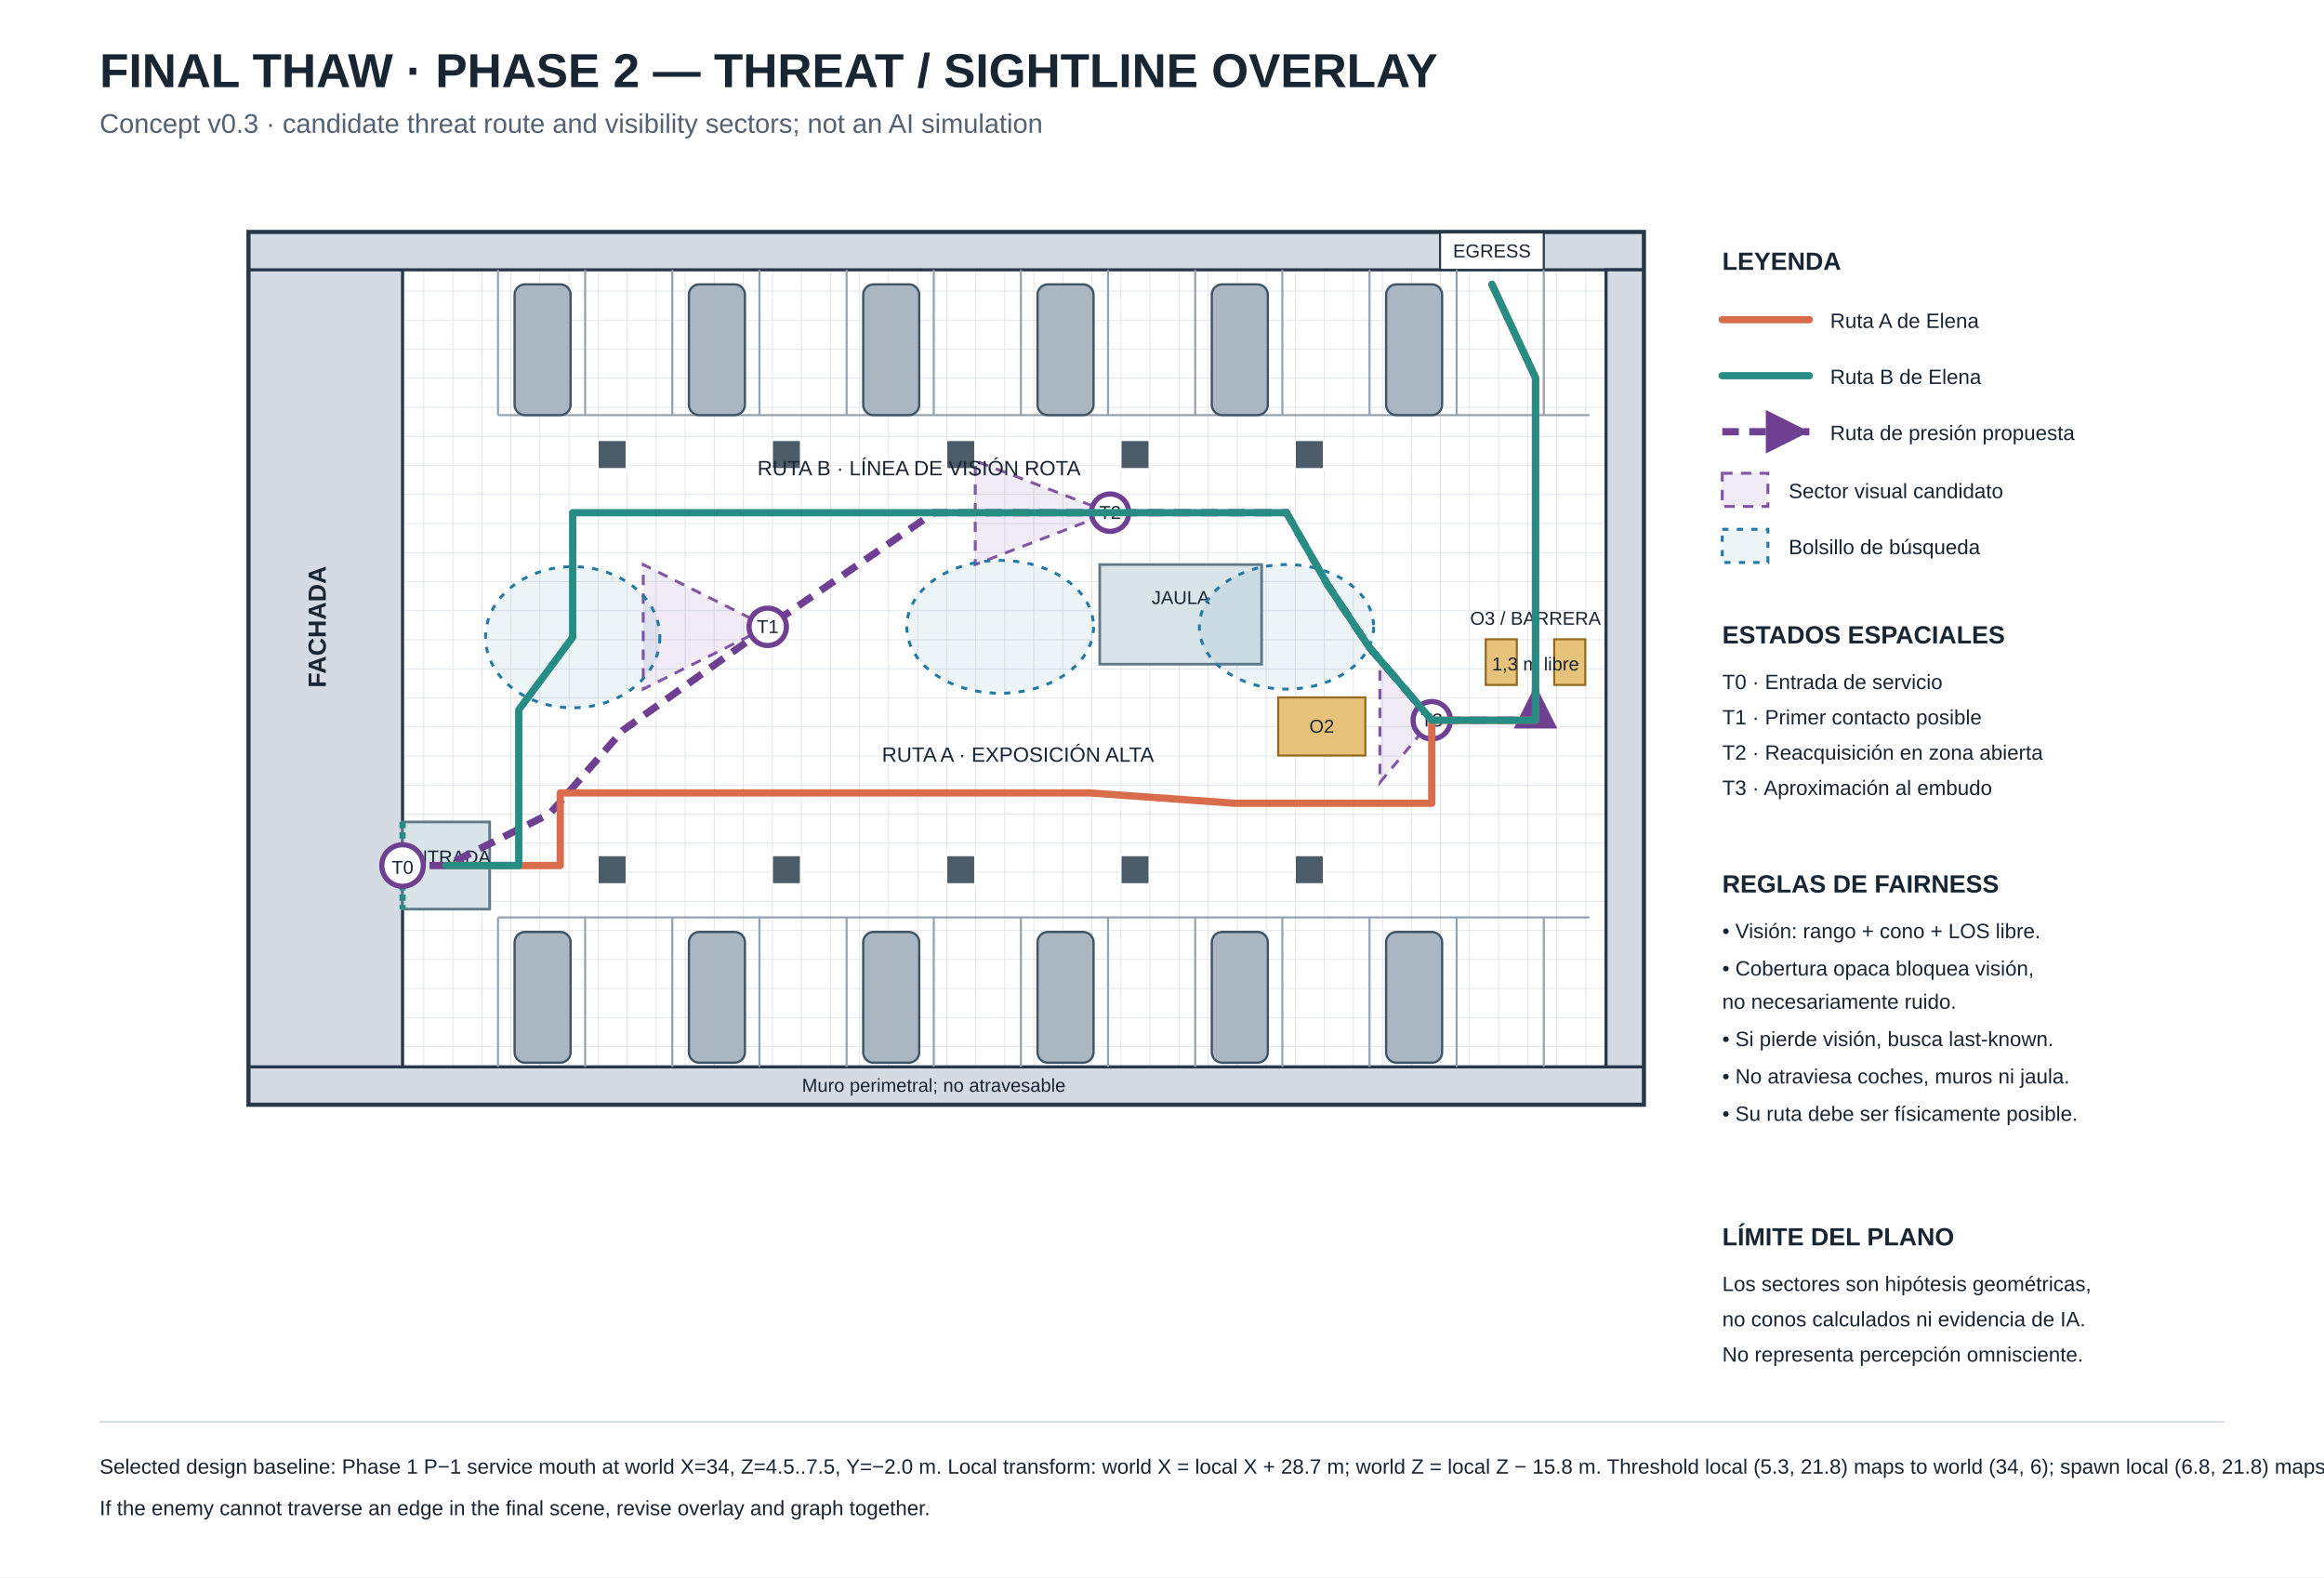
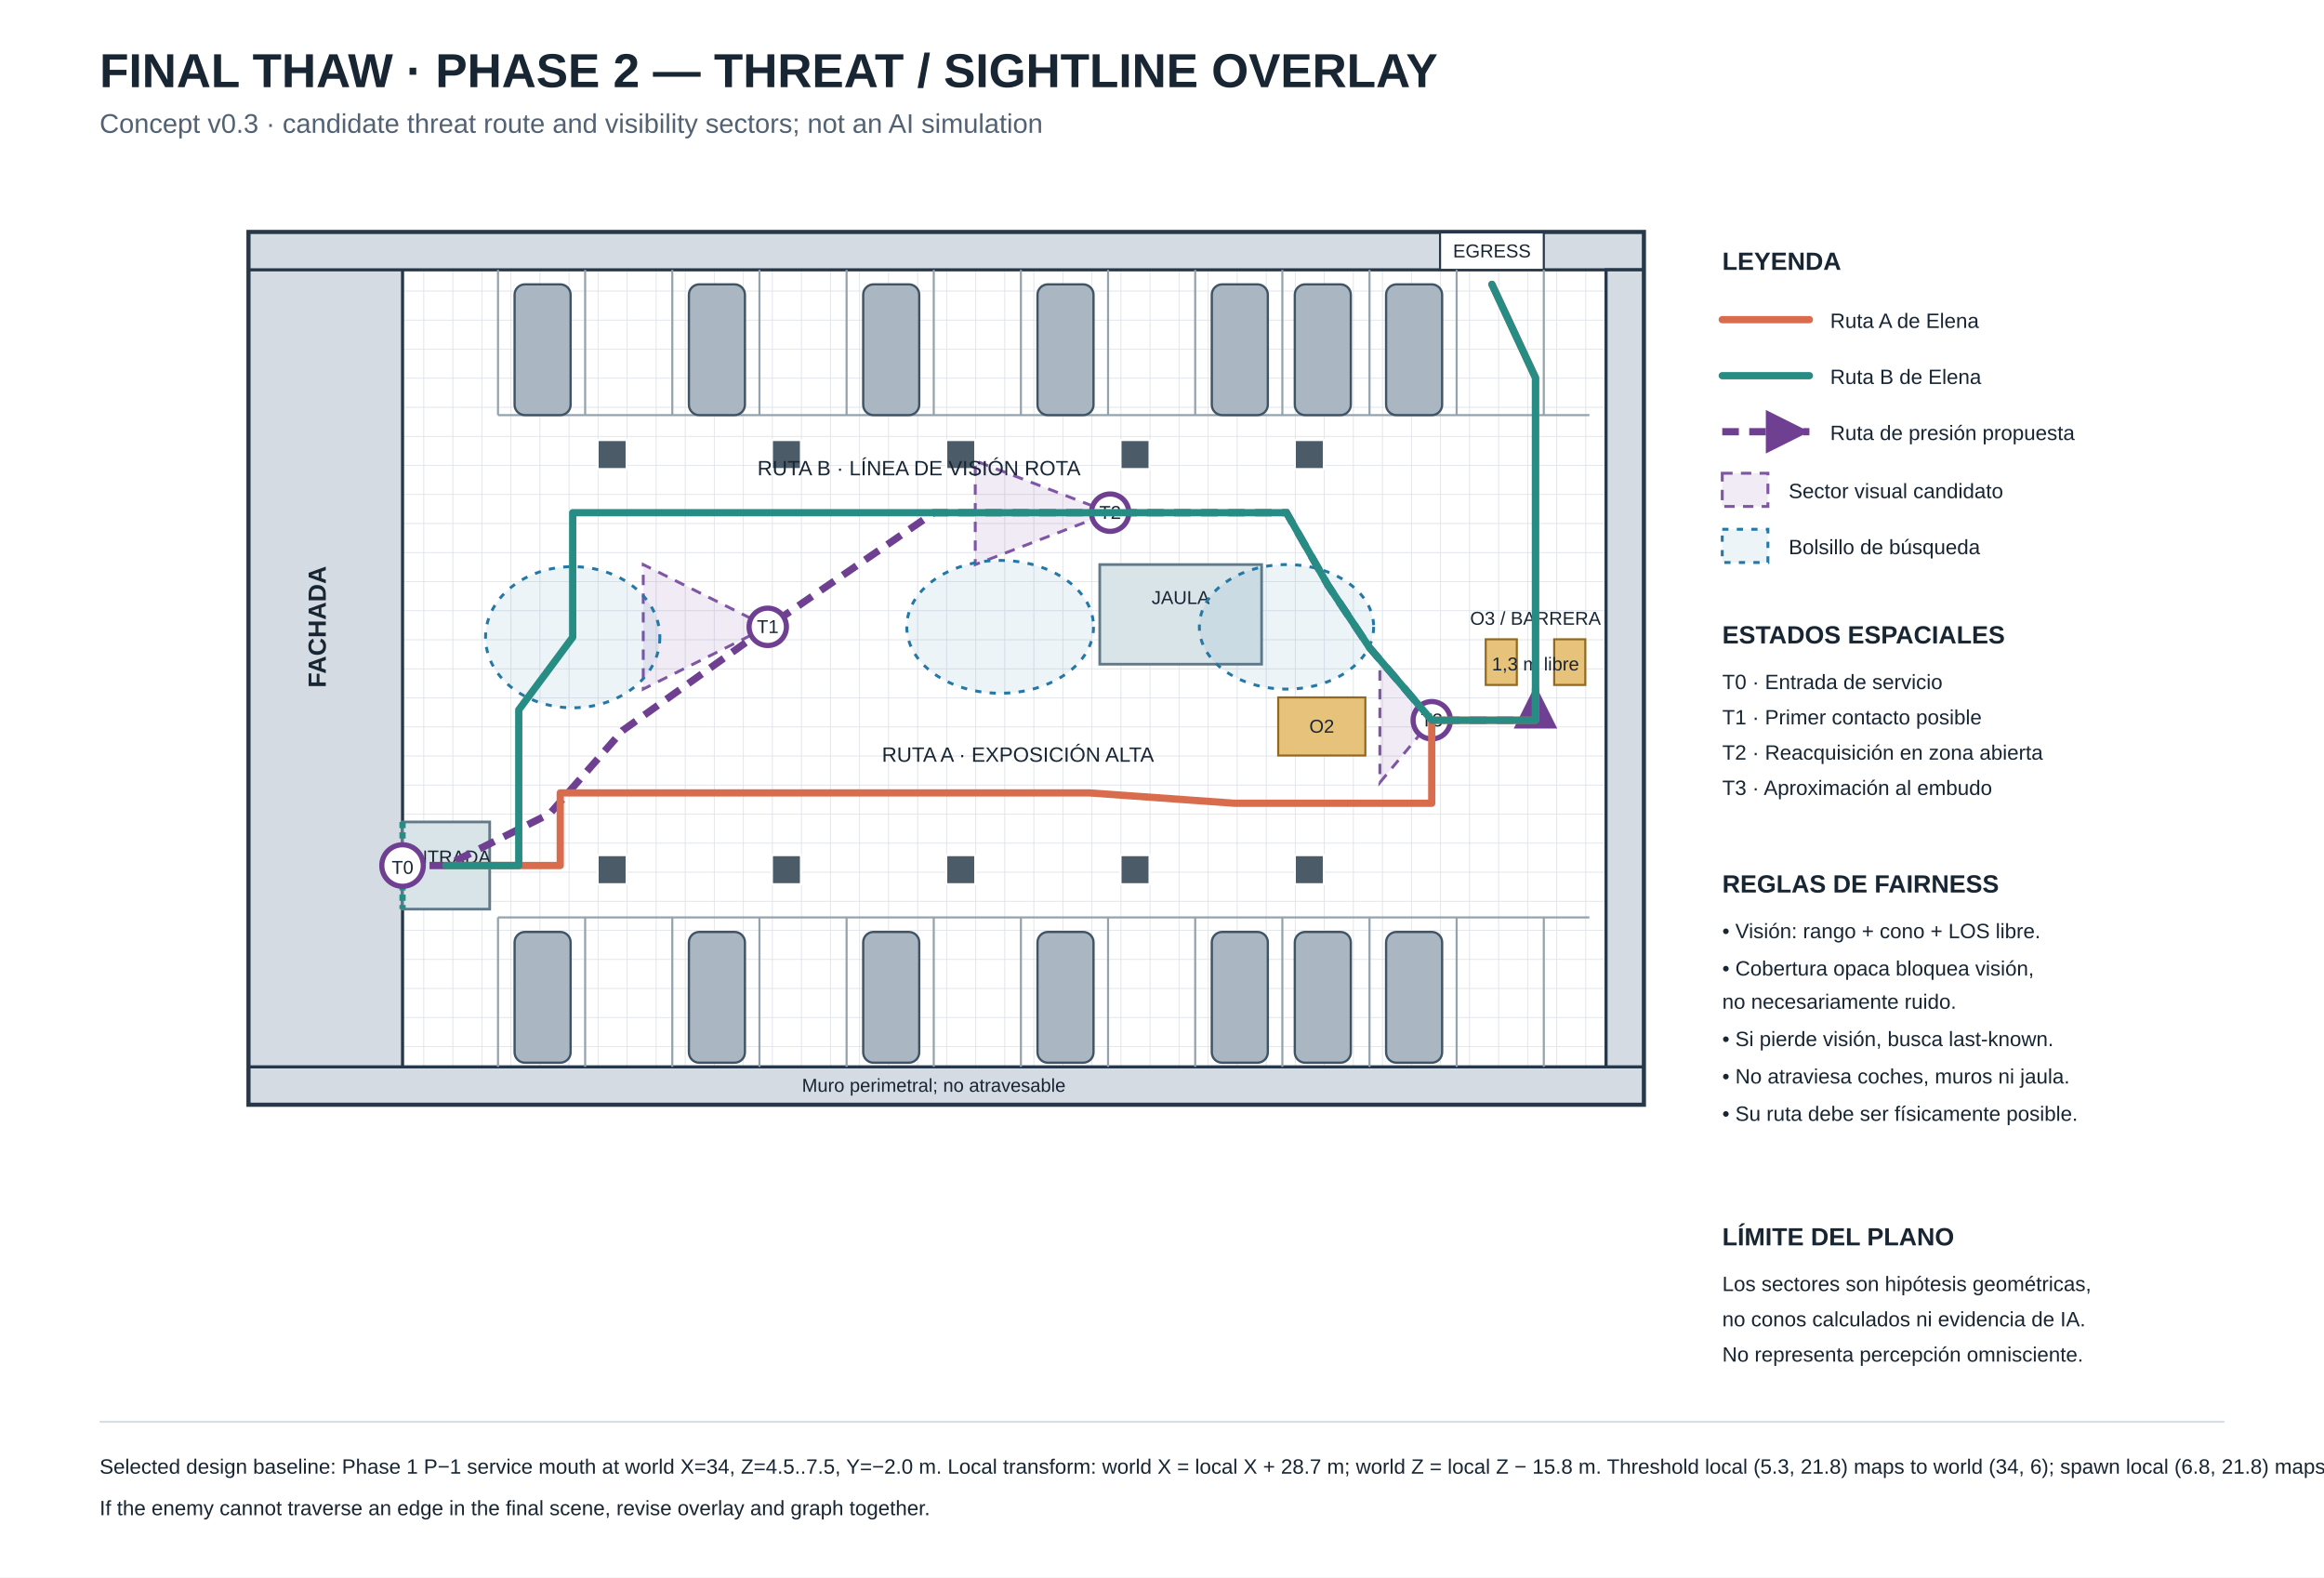
<svg xmlns="http://www.w3.org/2000/svg" width="1120" height="760" viewBox="0 0 1120 760">
  <defs>
    <pattern id="g" width="14" height="14" patternUnits="userSpaceOnUse">
      <path d="M14 0H0V14" fill="none" stroke="#dce2e8" stroke-width=".7" />
    </pattern>
    <marker id="a" markerWidth="8" markerHeight="8" refX="6" refY="3" orient="auto">
      <path d="M0 0L6 3L0 6Z" fill="#6f3f91" />
    </marker>
    <style>text{font-family:Arial,Helvetica,sans-serif;fill:#182533}.title{font-size:23px;font-weight:700}.sub{font-size:13px;fill:#536273}.lab{font-size:12px;font-weight:600}.sm{font-size:10px}.tiny{font-size:9px}.wall{fill:#d4dbe2;stroke:#263849;stroke-width:1.5}.svc{fill:#d9e4e9;stroke:#617988;stroke-width:1.3}.car{fill:#aab7c2;stroke:#405465;stroke-width:1.1;rx:5}.col{fill:#4b5b68;stroke:#fff;stroke-width:1}.direct{fill:none;stroke:#d96c4c;stroke-width:3.5;stroke-linecap:round;stroke-linejoin:round}.covered{fill:none;stroke:#278c83;stroke-width:3.5;stroke-linecap:round;stroke-linejoin:round}.threat{fill:none;stroke:#6f3f91;stroke-width:3.5;stroke-dasharray:8 5;marker-end:url(#a)}.sight{fill:#7f55a5;fill-opacity:.12;stroke:#7f55a5;stroke-width:1.4;stroke-dasharray:5 4}.search{fill:#2478a5;fill-opacity:.08;stroke:#2478a5;stroke-width:1.4;stroke-dasharray:3 4}</style>
  </defs>
  <rect width="1120" height="760" fill="#fff" />
  <text x="48" y="42" class="title">FINAL THAW · PHASE 2 — THREAT / SIGHTLINE OVERLAY</text>
  <text x="48" y="64" class="sub">Concept v0.3 · candidate threat route and visibility sectors; not an AI simulation</text>
  <g transform="translate(120 112)">
    <rect width="672" height="420" fill="url(#g)" stroke="#263849" stroke-width="2.5" />
    <rect x="0" y="0" width="74" height="420" class="wall" />
    <text x="37" y="190" class="lab" text-anchor="middle" transform="rotate(-90 37 190)">FACHADA</text>
    <rect x="74" y="284" width="42" height="42" class="svc" />
    <path d="M74 284V326" stroke="#278c83" stroke-width="3" stroke-dasharray="3 2" />
    <text x="95" y="304" class="tiny" text-anchor="middle">ENTRADA</text>
    <rect x="0" y="0" width="672" height="18" class="wall" />
    <rect x="574" y="0" width="50" height="18" fill="#fff" stroke="#263849" />
    <text x="599" y="12" class="tiny" text-anchor="middle">EGRESS</text>
    <rect x="654" y="18" width="18" height="402" class="wall" />
    <rect x="0" y="402" width="672" height="18" class="wall" />
    <g stroke="#94a2ad" stroke-width="1" fill="none">
      <path d="M120 18V88 M162 18V88 M204 18V88 M246 18V88 M288 18V88 M330 18V88 M372 18V88 M414 18V88 M456 18V88 M498 18V88 M540 18V88 M582 18V88 M624 18V88 M120 88H646 M120 330V402 M162 330V402 M204 330V402 M246 330V402 M288 330V402 M330 330V402 M372 330V402 M414 330V402 M456 330V402 M498 330V402 M540 330V402 M582 330V402 M624 330V402 M120 330H646" />
    </g>
    <g>
      <rect x="128" y="25" width="27" height="63" class="car" />
      <rect x="212" y="25" width="27" height="63" class="car" />
      <rect x="296" y="25" width="27" height="63" class="car" />
      <rect x="380" y="25" width="27" height="63" class="car" />
      <rect x="464" y="25" width="27" height="63" class="car" />
+       <rect x="504" y="25" width="27" height="63" class="car" />
      <rect x="548" y="25" width="27" height="63" class="car" />
      <rect x="128" y="337" width="27" height="63" class="car" />
      <rect x="212" y="337" width="27" height="63" class="car" />
      <rect x="296" y="337" width="27" height="63" class="car" />
      <rect x="380" y="337" width="27" height="63" class="car" />
      <rect x="464" y="337" width="27" height="63" class="car" />
+       <rect x="504" y="337" width="27" height="63" class="car" />
      <rect x="548" y="337" width="27" height="63" class="car" />
    </g>
    <g>
      <rect x="168" y="100" width="14" height="14" class="col" />
      <rect x="252" y="100" width="14" height="14" class="col" />
      <rect x="336" y="100" width="14" height="14" class="col" />
      <rect x="420" y="100" width="14" height="14" class="col" />
      <rect x="504" y="100" width="14" height="14" class="col" />
      <rect x="168" y="300" width="14" height="14" class="col" />
      <rect x="252" y="300" width="14" height="14" class="col" />
      <rect x="336" y="300" width="14" height="14" class="col" />
      <rect x="420" y="300" width="14" height="14" class="col" />
      <rect x="504" y="300" width="14" height="14" class="col" />
    </g>
    <rect x="410" y="160" width="78" height="48" class="svc" />
    <text x="449" y="179" class="tiny" text-anchor="middle">JAULA</text>
    <rect x="596" y="196" width="15" height="22" fill="#e7c27a" stroke="#94691e" />
    <rect x="629" y="196" width="15" height="22" fill="#e7c27a" stroke="#94691e" />
    <text x="620" y="189" class="tiny" text-anchor="middle">O3 / BARRERA</text>
    <text x="620" y="211" class="tiny" text-anchor="middle">1,3 m libre</text>
    <rect x="496" y="224" width="42" height="28" fill="#e7c27a" stroke="#94691e" />
    <text x="517" y="241" class="tiny" text-anchor="middle">O2</text>
    <path d="M250 190L190 160L190 220Z M415 135L350 110L350 160Z M570 235L545 205L545 265Z" class="sight" />
    <ellipse cx="156" cy="195" rx="42" ry="34" class="search" />
    <ellipse cx="362" cy="190" rx="45" ry="32" class="search" />
    <ellipse cx="500" cy="190" rx="42" ry="30" class="search" />
    <path d="M74 305L95 305L145 280L180 240L250 190L330 135L415 135L500 135L520 170L540 200L570 235L620 235L620 218" class="threat" />
    <circle cx="74" cy="305" r="10" fill="#fff" stroke="#6f3f91" stroke-width="2.5" />
    <text x="74" y="309" class="tiny" text-anchor="middle">T0</text>
    <circle cx="250" cy="190" r="9" fill="#fff" stroke="#6f3f91" stroke-width="2.5" />
    <text x="250" y="193" class="tiny" text-anchor="middle">T1</text>
    <circle cx="415" cy="135" r="9" fill="#fff" stroke="#6f3f91" stroke-width="2.5" />
    <text x="415" y="138" class="tiny" text-anchor="middle">T2</text>
    <circle cx="570" cy="235" r="9" fill="#fff" stroke="#6f3f91" stroke-width="2.5" />
    <text x="570" y="238" class="tiny" text-anchor="middle">T3</text>
    <path d="M95 305L130 305L150 305L150 270L200 270L270 270L320 270L405 270L475 275L535 275L570 275L570 235L620 235L620 218L620 70L599 25" class="direct" />
    <path d="M95 305L130 305L130 230L156 195L156 135L220 135L290 135L362 135L415 135L500 135L520 170L540 200L570 235L620 235L620 218L620 70L599 25" class="covered" />
    <text x="305" y="255" class="sm">RUTA A · EXPOSICIÓN ALTA</text>
    <text x="245" y="117" class="sm">RUTA B · LÍNEA DE VISIÓN ROTA</text>
    <text x="330" y="414" class="tiny" text-anchor="middle">Muro perimetral; no atravesable</text>
  </g>
  <g transform="translate(830 130)">
    <text x="0" y="0" class="lab">LEYENDA</text>
    <line x1="0" y1="24" x2="42" y2="24" class="direct" />
    <text x="52" y="28" class="sm">Ruta A de Elena</text>
    <line x1="0" y1="51" x2="42" y2="51" class="covered" />
    <text x="52" y="55" class="sm">Ruta B de Elena</text>
    <line x1="0" y1="78" x2="42" y2="78" class="threat" />
    <text x="52" y="82" class="sm">Ruta de presión propuesta</text>
    <rect x="0" y="98" width="22" height="16" class="sight" />
    <text x="32" y="110" class="sm">Sector visual candidato</text>
    <rect x="0" y="125" width="22" height="16" class="search" />
    <text x="32" y="137" class="sm">Bolsillo de búsqueda</text>
    <text x="0" y="180" class="lab">ESTADOS ESPACIALES</text>
    <text x="0" y="202" class="sm">T0 · Entrada de servicio</text>
    <text x="0" y="219" class="sm">T1 · Primer contacto posible</text>
    <text x="0" y="236" class="sm">T2 · Reacquisición en zona abierta</text>
    <text x="0" y="253" class="sm">T3 · Aproximación al embudo</text>
    <text x="0" y="300" class="lab">REGLAS DE FAIRNESS</text>
    <text x="0" y="322" class="sm">• Visión: rango + cono + LOS libre.</text>
    <text x="0" y="340" class="sm">• Cobertura opaca bloquea visión,</text>
    <text x="0" y="356" class="sm">  no necesariamente ruido.</text>
    <text x="0" y="374" class="sm">• Si pierde visión, busca last-known.</text>
    <text x="0" y="392" class="sm">• No atraviesa coches, muros ni jaula.</text>
    <text x="0" y="410" class="sm">• Su ruta debe ser físicamente posible.</text>
    <text x="0" y="470" class="lab">LÍMITE DEL PLANO</text>
    <text x="0" y="492" class="sm">Los sectores son hipótesis geométricas,</text>
    <text x="0" y="509" class="sm">no conos calculados ni evidencia de IA.</text>
    <text x="0" y="526" class="sm">No representa percepción omnisciente.</text>
  </g>
  <line x1="48" y1="685" x2="1072" y2="685" stroke="#d6dde4" />
  <text x="48" y="710" class="sm">Selected design baseline: Phase 1 P−1 service mouth at world X=34, Z=4.5..7.5, Y=−2.0 m. Local transform: world X = local X + 28.7 m; world Z = local Z − 15.8 m. Threshold local (5.3, 21.8) maps to world (34, 6); spawn local (6.8, 21.8) maps to (35.5, 6); far egress local (42.8, 1.8) maps to (71.5, −14). Runtime geometry/LOS verification pending.</text>
  <text x="48" y="730" class="sm">If the enemy cannot traverse an edge in the final scene, revise overlay and graph together.</text>
</svg>
